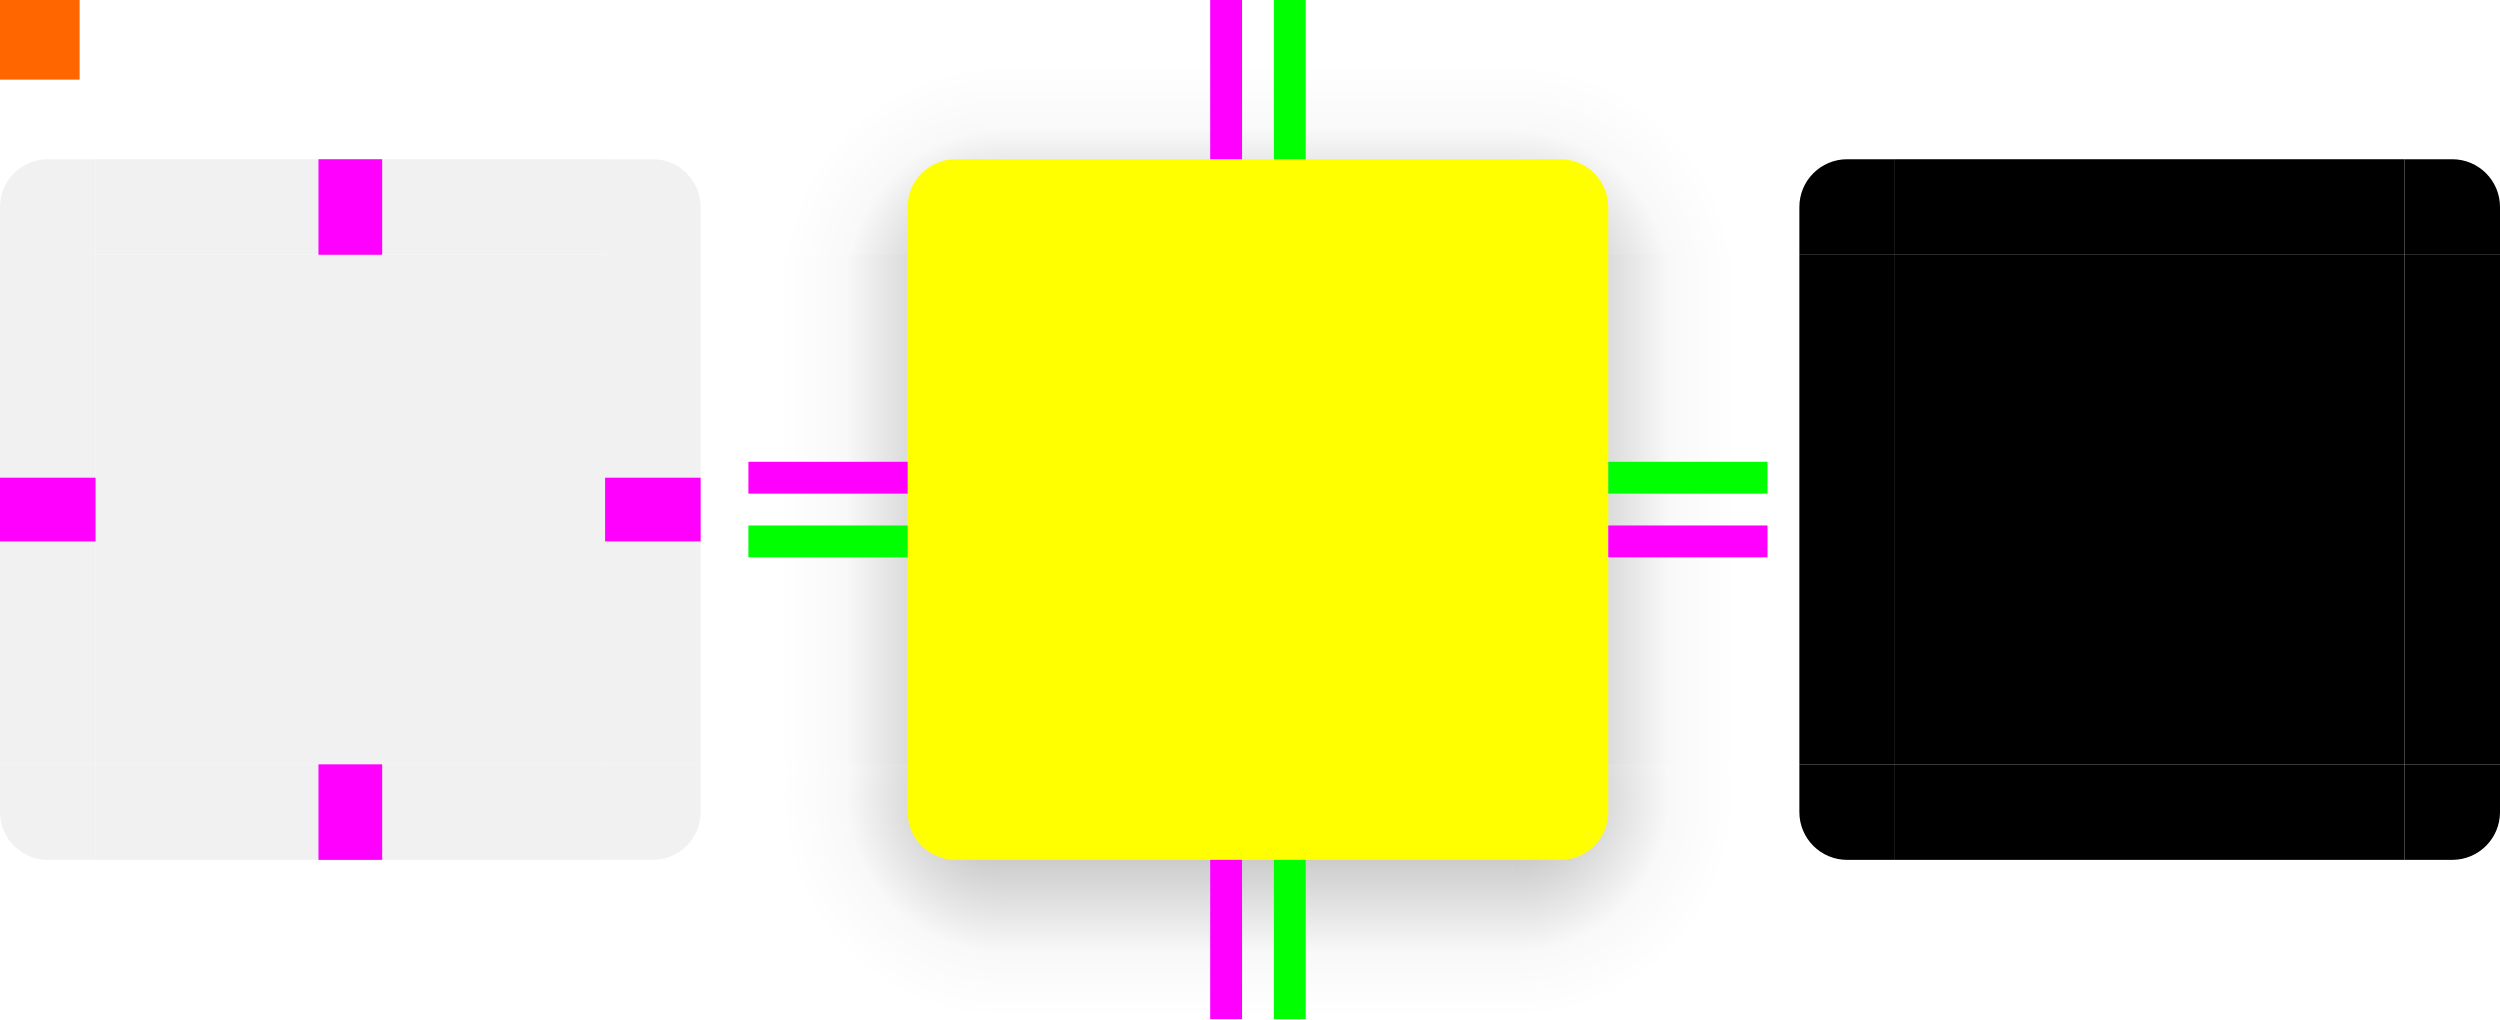
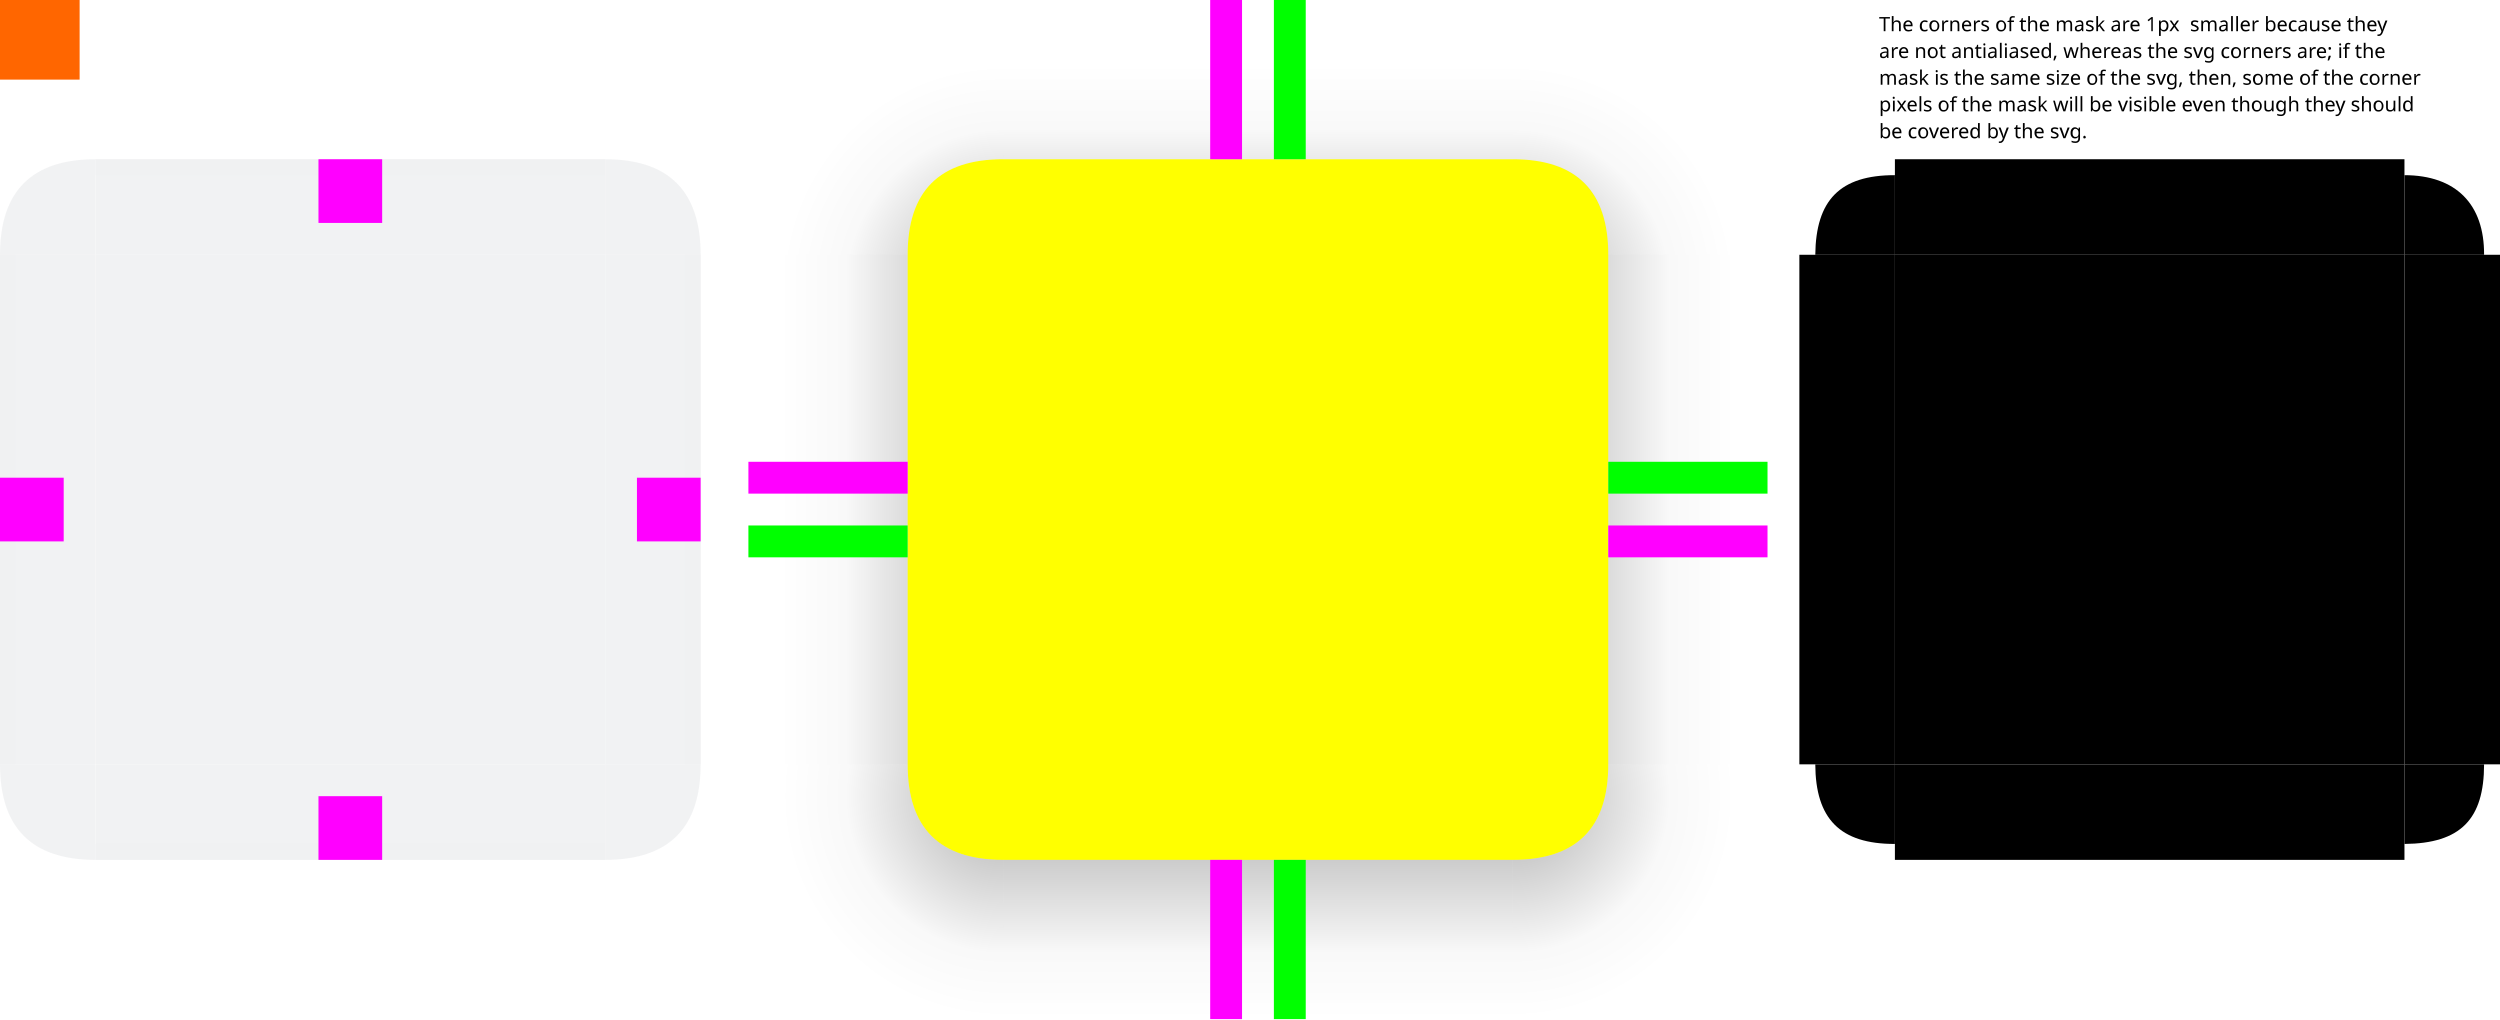
<svg xmlns="http://www.w3.org/2000/svg" xmlns:xlink="http://www.w3.org/1999/xlink" id="svg2" height="64" viewBox="0 0 157 64" width="157" version="1.1">
  <defs id="defs15">
    <style type="text/css" id="current-color-scheme">
            .ColorScheme-Text {
                color:#232629;
                stop-color:#232629;
            }
            .ColorScheme-Background {
                color:#eff0f1;
                stop-color:#eff0f1;
            }
        </style>
    <linearGradient id="shadow-side" gradientUnits="userSpaceOnUse">
      <stop id="stop1762" offset="0" style="stop-color:#000;stop-opacity:.2" />
      <stop id="stop1760" offset=".333" style="stop-color:#000;stop-opacity:.1" />
      <stop id="stop1758" offset=".5" style="stop-color:#000;stop-opacity:.05" />
      <stop id="stop1756" offset=".583" style="stop-color:#000;stop-opacity:.025" />
      <stop id="stop1754" offset="1" style="stop-color:#000;stop-opacity:0" />
    </linearGradient>
    <linearGradient id="shadow-corner" gradientUnits="userSpaceOnUse">
      <stop id="stop11958" offset="0" style="stop-color:#000;stop-opacity:1" />
      <stop id="stop11960" offset=".286" style="stop-color:#000;stop-opacity:.2" />
      <stop id="stop11962" offset=".524" style="stop-color:#000;stop-opacity:.1" />
      <stop id="stop11966" offset=".643" style="stop-color:#000;stop-opacity:.05" />
      <stop id="stop11968" offset=".702" style="stop-color:#000;stop-opacity:.025" />
      <stop id="stop11970" offset="1" style="stop-color:#000;stop-opacity:0" />
    </linearGradient>
+     <radialGradient xlink:href="#shadow-corner" id="radialGradient3268-6-6" cx="93.143" cy="50" fx="93.143" fy="50" r="6.5" gradientUnits="userSpaceOnUse" gradientTransform="matrix(0,2.153846,-2.153846,0,107.6923,-202.6154)" />
+     <linearGradient xlink:href="#shadow-side" id="linearGradient4945" gradientUnits="userSpaceOnUse" x1="16" y1="14" x2="16" y2="4" />
    <linearGradient xlink:href="#shadow-side" id="linearGradient1734" gradientUnits="userSpaceOnUse" x1="16" y1="6" x2="16" y2="16" />
    <linearGradient xlink:href="#shadow-side" id="linearGradient1984" gradientUnits="userSpaceOnUse" x1="12" y1="16" x2="2" y2="16" />
-     <linearGradient xlink:href="#shadow-side" id="linearGradient4945" gradientUnits="userSpaceOnUse" x1="16" y1="14" x2="16" y2="4" />
    <linearGradient xlink:href="#shadow-side" id="linearGradient8667" gradientUnits="userSpaceOnUse" x1="4" y1="16" x2="14" y2="16" />
    <radialGradient xlink:href="#shadow-corner" id="radialGradient3268" cx="95" cy="50" fx="95" fy="50" r="6.5" gradientUnits="userSpaceOnUse" gradientTransform="matrix(0,2.153846,-2.153846,0,107.6923,-202.6154)" />
    <radialGradient xlink:href="#shadow-corner" id="radialGradient3268-4" cx="95" cy="50" fx="95" fy="50" r="6.5" gradientUnits="userSpaceOnUse" gradientTransform="matrix(0,2.153846,-2.153846,0,107.6923,-202.6154)" />
    <radialGradient xlink:href="#shadow-corner" id="radialGradient3268-6" cx="93.143" cy="50" fx="93.143" fy="50" r="6.5" gradientUnits="userSpaceOnUse" gradientTransform="matrix(0,2.153846,-2.153846,0,107.6923,-202.6154)" />
-     <radialGradient xlink:href="#shadow-corner" id="radialGradient3268-6-6" cx="93.143" cy="50" fx="93.143" fy="50" r="6.5" gradientUnits="userSpaceOnUse" gradientTransform="matrix(0,2.153846,-2.153846,0,107.6923,-202.6154)" />
  </defs>
+   <g id="shadow-bottomright-9" transform="translate(95,48)" />
  <rect id="hint-tile-center" height="5" style="fill:#ff6600" width="5" x="0" y="0" />
  <g id="top" transform="translate(6,10)">
-     <rect id="rect4152" height="6" style="opacity:0.9;fill:currentColor" class="ColorScheme-Background" width="32" x="0" y="0" />
+     <rect id="rect4152" height="6" style="opacity:0.85;fill:currentColor" class="ColorScheme-Background" width="32" x="0" y="0" />
+     <path style="opacity:0.5;fill:currentColor" d="M 0,0 V 1 H 32 V 0 Z" id="path1337" class="ColorScheme-Background" fill="currentColor" />
  </g>
  <g id="bottom" transform="translate(6,48)">
-     <rect id="rect4148" height="6" style="opacity:0.9;fill:currentColor" class="ColorScheme-Background" width="32" x="0" y="0" />
+     <rect id="rect4148" height="6" style="opacity:0.85;fill:currentColor" class="ColorScheme-Background" width="32" x="0" y="0" />
+     <path style="opacity:0.5;fill:currentColor" d="M 0,5 V 6 H 32 V 5 Z" id="path1671" class="ColorScheme-Background" fill="currentColor" />
  </g>
  <g id="left" transform="translate(0,16)">
-     <rect id="rect4144" height="32" style="opacity:0.9;fill:currentColor" class="ColorScheme-Background" width="6" x="0" y="0" />
+     <rect id="rect4144" height="32" style="opacity:0.85;fill:currentColor" class="ColorScheme-Background" width="6" x="0" y="0" />
+     <path style="opacity:0.5;fill:currentColor" d="M 0,32 H 1 V 0 H 0 Z" id="path1785" class="ColorScheme-Background" fill="currentColor" />
  </g>
  <g id="right" transform="translate(38,16)">
-     <rect id="rect4140" height="32" style="opacity:0.9;fill:currentColor" class="ColorScheme-Background" width="6" x="0" y="0" />
+     <rect id="rect4140" height="32" style="opacity:0.85;fill:currentColor" class="ColorScheme-Background" width="6" x="0" y="0" />
+     <path style="opacity:0.5;fill:currentColor" d="M 5,32 H 6 V 0 H 5 Z" id="path1902" class="ColorScheme-Background" fill="currentColor" />
  </g>
  <g id="center" transform="translate(6,16)">
-     <rect id="rect4138" height="32" style="opacity:0.9;fill:currentColor" class="ColorScheme-Background" width="32" x="0" y="0" />
+     <rect id="rect4138" height="32" style="opacity:0.85;fill:currentColor" class="ColorScheme-Background" width="32" x="0" y="0" />
  </g>
  <g id="topleft" transform="translate(0,10)">
-     <path d="M 3,0 C 1.343,0 0,1.343 0,3 V 6 H 6 V 0 Z" style="opacity:0.9;fill:currentColor" class="ColorScheme-Background" id="path3115" />
+     <path d="M 0,6 H 6 V 0 C 2,0 0,2 0,6 Z" style="opacity:0.85;fill:currentColor" class="ColorScheme-Background" id="path3115" />
  </g>
  <g id="topright" transform="translate(38,10)">
-     <path d="M 0,0 V 6 H 6 V 3 C 6,1.343 4.657,0 3,0 Z" style="opacity:0.9;fill:currentColor" class="ColorScheme-Background" id="path3118" />
+     <path d="M 0,0 V 6 H 6 C 6,2 4,0 0,0 Z" style="opacity:0.85;fill:currentColor" class="ColorScheme-Background" id="path3118" />
  </g>
  <g id="bottomleft" transform="translate(0,48)">
-     <path d="M 3,6 H 6 V 0 H 0 v 3 c 0,1.657 1.343,3 3,3 z" style="opacity:0.9;fill:currentColor" class="ColorScheme-Background" id="path3124" />
+     <path d="M 6,6 V 0 H 0 c 0,4 2,6 6,6 z" style="opacity:0.85;fill:currentColor" class="ColorScheme-Background" id="path3124" />
  </g>
  <g id="bottomright" transform="translate(38,48)">
-     <path d="M 3,6 H 0 V 0 H 6 V 3 C 6,4.657 4.657,6 3,6 Z" style="opacity:0.9;fill:currentColor" class="ColorScheme-Background" id="path3121" />
+     <path d="M 0,6 V 0 H 6 C 6,4 4,6 0,6 Z" style="opacity:0.85;fill:currentColor" class="ColorScheme-Background" id="path3121" />
  </g>
-   <rect id="hint-top-margin" height="6" style="fill:#ff00ff" width="4" x="20" y="10" />
-   <rect id="hint-bottom-margin" height="6" style="fill:#ff00ff" width="4" x="20" y="48" />
-   <rect id="hint-right-margin" height="4" style="fill:#ff00ff" width="6" x="38" y="30" />
-   <rect id="hint-left-margin" height="4" style="fill:#ff00ff" width="6" x="0" y="30" />
-   <rect id="hint-top-inset" height="9.99999993923e-09" style="fill:#00ff00" width="4" x="20" y="10" />
-   <rect id="hint-bottom-inset" height="9.99999993923e-09" style="fill:#00ff00" width="4" x="20" y="54" />
-   <rect id="hint-left-inset" height="4" style="fill:#00ff00" width="9.99999993923e-09" x="0" y="30" />
-   <rect id="hint-right-inset" height="4" style="fill:#00ff00" width="9.99999993923e-09" x="44" y="30" />
+   <rect id="hint-top-margin" height="4" style="fill:#ff00ff;stroke-width:1" width="4" x="20" y="10" />
+   <rect id="hint-bottom-margin" height="4" style="fill:#ff00ff;stroke-width:1" width="4" x="20" y="50" />
+   <rect id="hint-right-margin" height="4" style="fill:#ff00ff;stroke-width:1" width="4" x="40" y="30" />
+   <rect id="hint-left-margin" height="4" style="fill:#ff00ff;stroke-width:1" width="4" x="0" y="30" />
+   <rect id="hint-top-inset" height="9.9999999e-09" style="fill:#00ff00" width="4" x="20" y="10" />
+   <rect id="hint-bottom-inset" height="9.9999999e-09" style="fill:#00ff00" width="4" x="20" y="54" />
+   <rect id="hint-left-inset" height="4" style="fill:#00ff00" width="9.9999999e-09" x="0" y="30" />
+   <rect id="hint-right-inset" height="4" style="fill:#00ff00" width="9.9999999e-09" x="44" y="30" />
  <rect id="mask-top" height="6" width="32" x="119" y="10" />
  <rect id="mask-center" height="32" width="32" x="119" y="16" />
  <rect id="mask-bottom" height="6" transform="scale(1,-1)" width="32" x="119" y="-54" />
  <rect id="mask-left" height="32" width="6" x="113" y="16" />
  <rect id="mask-right" height="32" width="6" x="151" y="16" />
-   <path id="mask-topleft" d="m 116,10 c -1.657,0 -3,1.343 -3,3 v 3 h 6 v -6 z" />
-   <path id="mask-topright" d="m 151,10 v 6 h 6 v -3 c 0,-1.657 -1.343,-3 -3,-3 z" />
-   <path id="mask-bottomleft" d="m 116,54 h 3 v -6 h -6 v 3 c 0,1.657 1.343,3 3,3 z" />
-   <path id="mask-bottomright" d="m 154,54 h -3 v -6 h 6 v 3 c 0,1.657 -1.343,3 -3,3 z" />
-   <rect id="rect30894" height="44" rx="3" style="fill:#ffff00;fill-rule:evenodd" width="44" x="57" y="10" ry="3" />
+   <path id="mask-topleft" d="m 114,16 h -1 6 v -6 1 c -3.457,-0.005 -4.963,1.573 -5,5 z" />
  <g id="shadow-center" transform="translate(63,16)">
-     <rect id="rect4908" height="32" style="opacity:0.001;fill-opacity:0.004;fill:#000000" width="32" x="0" y="0" />
+     <rect id="rect4908" height="32" style="opacity:0.001;fill-opacity:0.001" width="32" x="0" y="0" />
+   </g>
+   <path style="fill:#ffff00;stroke-width:2;stroke-linecap:round" d="m 63,10 h 32 c 4,0 6,2 6,6 v 32 c 0,4 -2,6 -6,6 H 63 c -4,0 -6,-2 -6,-6 V 16 c 0,-4 2,-6 6,-6 z" id="path838" />
+   <g id="shadow-topleft" transform="rotate(180,31.5,8)">
+     <path d="M 0,6 V 0 H 6 C 6,4 4,6 0,6 Z" style="opacity:0.001;fill:#000000;fill-opacity:0.004" id="path95-4-2" />
+     <path id="path2368-7-5" style="fill:url(#radialGradient3268-6-6);fill-opacity:1;fill-rule:evenodd;stroke-width:1" d="M 6,0 C 6,4 4,6 0,6 V 16 H 3 C 10.18,16 16,10.18 16,3 V 0 Z" />
  </g>
  <g id="shadow-top" transform="translate(63)">
    <rect id="st" height="10" width="32" style="fill:url(#linearGradient4945);fill-opacity:1" x="0" y="0" />
    <rect id="rect1546" height="6" style="opacity:0.001;fill:#000000;fill-opacity:0.004;fill-rule:evenodd" width="32" y="10" x="0" />
  </g>
  <g id="shadow-bottom" transform="translate(63,48)">
    <rect id="rect1546-6" height="6" style="opacity:0.001;fill:#000000;fill-opacity:0.004;fill-rule:evenodd" width="32" x="0" y="0" />
    <rect id="sb" height="10" width="32" y="6" style="fill:url(#linearGradient1734);fill-opacity:1" x="0" />
  </g>
  <g id="shadow-left" transform="translate(47,16)">
    <rect id="sl" height="32" width="10" style="fill:url(#linearGradient1984);fill-opacity:1" x="0" y="0" />
    <rect id="rect1546-3-7" height="32" style="opacity:0.001;fill:#000000;fill-opacity:0.004;fill-rule:evenodd" width="6" x="10" y="0" />
  </g>
  <g id="shadow-right" transform="translate(95,16)">
    <rect id="rect1546-3" height="32" style="opacity:0.001;fill:#000000;fill-opacity:0.004;fill-rule:evenodd" width="6" x="0" y="0" />
    <rect id="sr" height="32" width="10" x="6" style="fill:url(#linearGradient8667);fill-opacity:1" y="0" />
  </g>
  <rect id="shadow-hint-top-margin" height="10" style="fill:#ff00ff" width="2" x="76" y="0" />
  <rect id="shadow-hint-bottom-margin" height="10" style="fill:#ff00ff" width="2" x="76" y="54" />
  <rect id="shadow-hint-right-margin" height="2" style="fill:#ff00ff" width="10" x="101" y="33" />
  <rect id="shadow-hint-left-margin" height="2" style="fill:#ff00ff" width="10" x="47" y="29" />
  <rect id="shadow-hint-top-inset" height="10" style="fill:#00ff00" width="2" x="80" y="0" />
  <rect id="shadow-hint-bottom-inset" height="10" style="fill:#00ff00" width="2" x="80" y="54" />
  <rect id="shadow-hint-right-inset" height="2" style="fill:#00ff00" width="10" x="101" y="29" />
  <rect id="shadow-hint-left-inset" height="2" style="fill:#00ff00" width="10" x="47" y="33" />
  <g id="shadow-bottomright" transform="translate(95,48)">
-     <path d="M 3,6 H 0 V 0 H 6 V 3 C 6,4.657 4.657,6 3,6 Z" style="fill:#000000;fill-opacity:0.004;opacity:0.001" id="path95" />
-     <path id="path2368" style="fill:url(#radialGradient3268);fill-opacity:1;fill-rule:evenodd;stroke-width:1" d="M 6,0 V 3 C 6,4.657 4.657,6 3,6 H 0 V 16 H 3 A 13,13 0 0 0 16,3 V 0 Z" />
+     <path d="M 0,6 V 0 H 6 C 6,3.999 3.98,6 0,6 Z" style="opacity:0.001;fill:#000000;fill-opacity:0.004" id="path95" />
+     <path id="path2368" style="fill:url(#radialGradient3268);fill-opacity:1;fill-rule:evenodd;stroke-width:1" d="M 6,0 C 6,4 4,6 0,6 V 16 H 3 C 10.18,16 16,10.18 16,3 V 0 Z" />
  </g>
-   <g id="shadow-bottomright-9" transform="translate(95,48)" />
  <g id="shadow-bottomleft" transform="matrix(-1,0,0,1,63,48)">
    <path d="M 3,6 H 0 V 0 H 6 V 3 C 6,4.657 4.657,6 3,6 Z" style="opacity:0.001;fill:#000000;fill-opacity:0.004" id="path95-1" />
-     <path id="path2368-0" style="fill:url(#radialGradient3268-4);fill-opacity:1;fill-rule:evenodd;stroke-width:1" d="M 6,0 V 3 C 6,4.657 4.657,6 3,6 H 0 V 16 H 3 C 10.18,16 16,10.18 16,3 V 0 Z" />
+     <path id="path2368-0" style="fill:url(#radialGradient3268-4);fill-opacity:1;fill-rule:evenodd;stroke-width:1" d="M 6,0 C 6,3.999 3.995,6 0,6 V 16 H 3 C 10.18,16 16,10.18 16,3 V 0 Z" />
  </g>
  <g id="shadow-topright" transform="matrix(1,0,0,-1,95,16)">
    <path d="M 3,6 H 0 V 0 H 6 V 3 C 6,4.657 4.657,6 3,6 Z" style="opacity:0.001;fill:#000000;fill-opacity:0.004" id="path95-4" />
-     <path id="path2368-7" style="fill:url(#radialGradient3268-6);fill-opacity:1;fill-rule:evenodd;stroke-width:1" d="M 6,0 V 3 C 6,4.657 4.657,6 3,6 H 0 V 16 H 3 C 10.18,16 16,10.18 16,3 V 0 Z" />
+     <path id="path2368-7" style="fill:url(#radialGradient3268-6);fill-opacity:1;fill-rule:evenodd;stroke-width:1" d="M 6,0 C 6,3.988 3.974,6 0,6 V 16 H 3 C 10.18,16 16,10.18 16,3 V 0 Z" />
  </g>
-   <g id="shadow-topleft" transform="rotate(180,31.5,8)">
-     <path d="M 3,6 H 0 V 0 H 6 V 3 C 6,4.657 4.657,6 3,6 Z" style="opacity:0.001;fill:#000000;fill-opacity:0.004" id="path95-4-2" />
-     <path id="path2368-7-5" style="fill:url(#radialGradient3268-6-6);fill-opacity:1;fill-rule:evenodd;stroke-width:1" d="M 6,0 V 3 C 6,4.657 4.657,6 3,6 H 0 V 16 H 3 A 13,13 0 0 0 16,3 V 0 Z" />
-   </g>
+   <path id="mask-topright" d="m 156,16 h 1 -6 v -6 1 c 3.233,0.006 5.021,1.824 5,5 z" />
+   <path id="mask-bottomright" d="m 156,48 h 1 -6 v 6 -1 c 3.531,-0.032 5,-1.554 5,-5 z" />
+   <path id="mask-bottomleft" d="m 114,48 h -1 6 v 6 -1 c -3.457,0.005 -4.984,-1.58 -5,-5 z" />
+   <text xml:space="preserve" style="font-stretch:condensed;font-size:1.252px;font-family:Impact;-inkscape-font-specification:'Impact Condensed';text-align:start;text-anchor:start;fill:#ff0000;stroke:#000000;stroke-width:5.729;stroke-linecap:round" x="118" y="1.958" id="text1204">
+     <tspan id="tspan1202" x="118" y="1.958" style="font-style:normal;font-variant:normal;font-weight:normal;font-stretch:normal;font-size:1.252px;font-family:'Noto Sans';-inkscape-font-specification:'Noto Sans';text-align:start;text-anchor:start;fill:#000000;stroke:none;stroke-width:5.729">The corners of the mask are 1px  smaller because they</tspan>
+     <tspan x="118" y="3.637" style="font-style:normal;font-variant:normal;font-weight:normal;font-stretch:normal;font-size:1.252px;font-family:'Noto Sans';-inkscape-font-specification:'Noto Sans';text-align:start;text-anchor:start;fill:#000000;stroke:none;stroke-width:5.729" id="tspan1358">are not antialiased, whereas the svg corners are; if the</tspan>
+     <tspan x="118" y="5.317" style="font-style:normal;font-variant:normal;font-weight:normal;font-stretch:normal;font-size:1.252px;font-family:'Noto Sans';-inkscape-font-specification:'Noto Sans';text-align:start;text-anchor:start;fill:#000000;stroke:none;stroke-width:5.729" id="tspan1360">mask is the same size of the svg, then, some of the corner</tspan>
+     <tspan x="118" y="6.996" style="font-style:normal;font-variant:normal;font-weight:normal;font-stretch:normal;font-size:1.252px;font-family:'Noto Sans';-inkscape-font-specification:'Noto Sans';text-align:start;text-anchor:start;fill:#000000;stroke:none;stroke-width:5.729" id="tspan1362">pixels of the mask will be visible even though they should</tspan>
+     <tspan x="118" y="8.676" style="font-style:normal;font-variant:normal;font-weight:normal;font-stretch:normal;font-size:1.252px;font-family:'Noto Sans';-inkscape-font-specification:'Noto Sans';text-align:start;text-anchor:start;fill:#000000;stroke:none;stroke-width:5.729" id="tspan1364">be covered by the svg.</tspan>
+   </text>
</svg>
